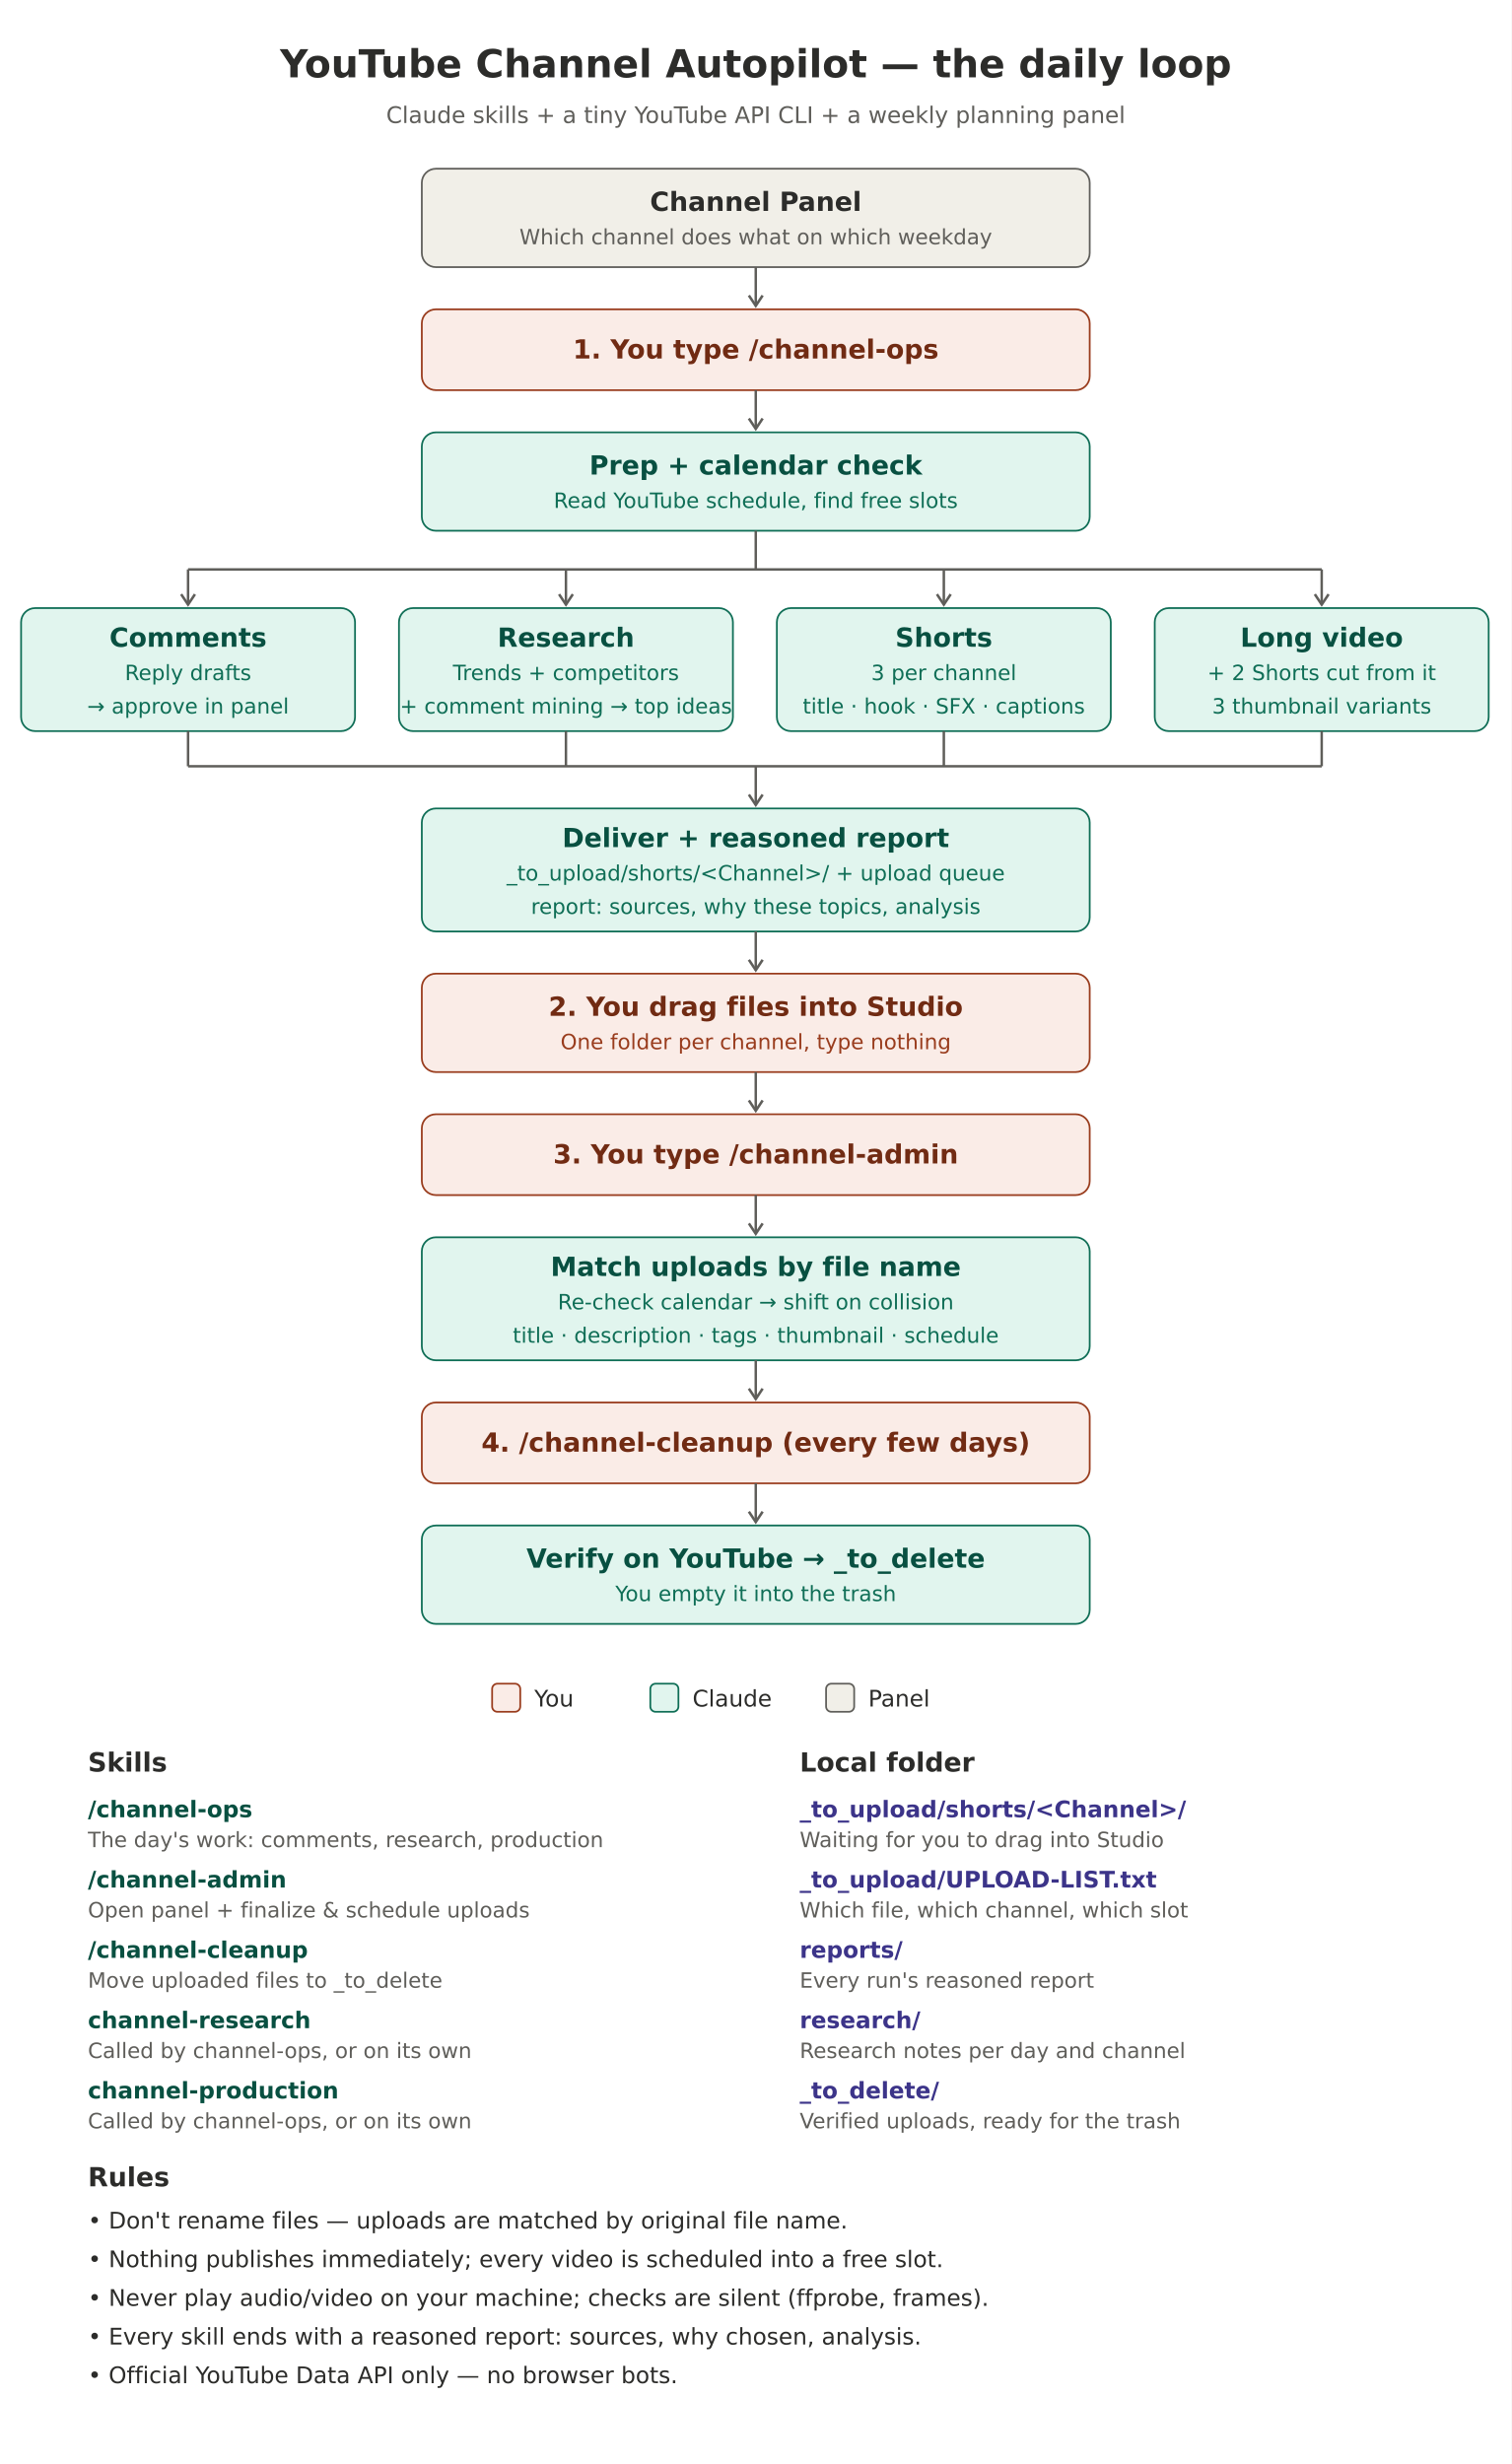
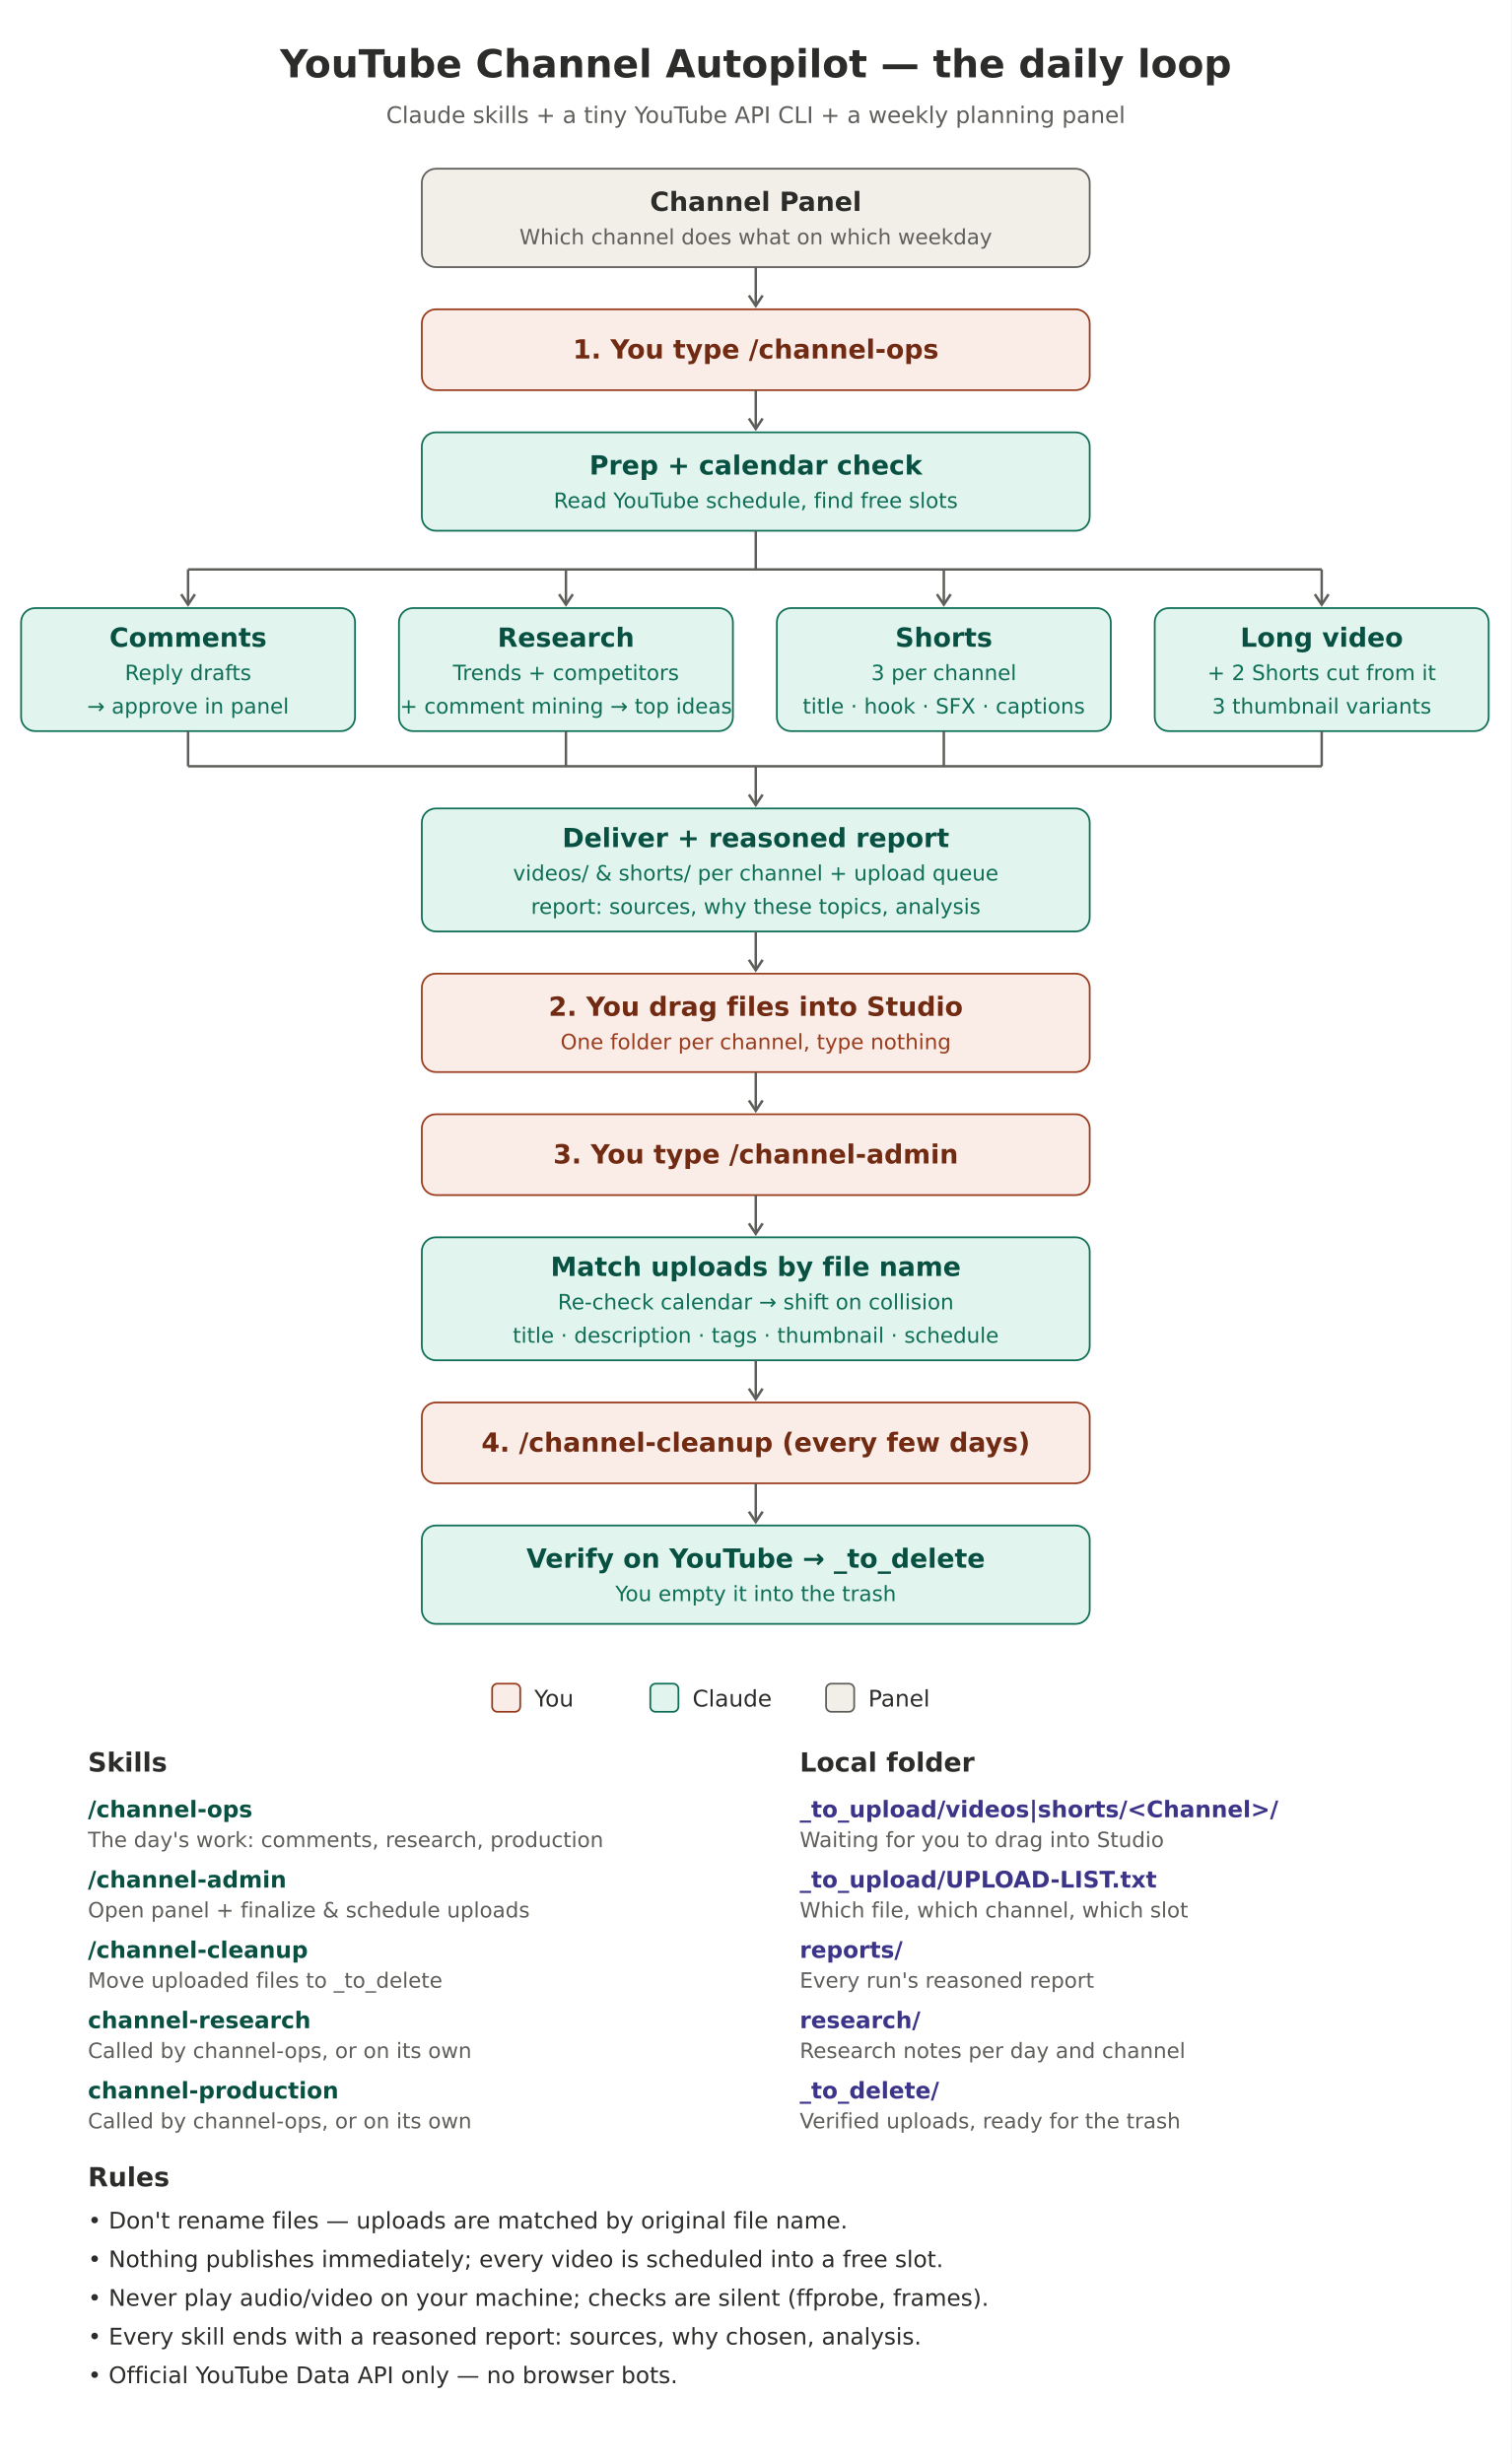
<svg xmlns="http://www.w3.org/2000/svg" width="860" height="1402" viewBox="0 0 860 1402">
  <defs>
    <marker id="a" viewBox="0 0 10 10" refX="8" refY="5" markerWidth="7" markerHeight="7" orient="auto">
      <path d="M2 1L8 5L2 9" fill="none" stroke="#5F5E5A" stroke-width="1.5" />
    </marker>
  </defs>
  <rect width="860" height="1402" fill="#FFFFFF" />
  <text x="430" y="44" font-family="DejaVu Sans, Helvetica, Arial, sans-serif" font-size="22" font-weight="bold" fill="#2C2C2A" text-anchor="middle">YouTube Channel Autopilot — the daily loop</text>
  <text x="430" y="70" font-family="DejaVu Sans, Helvetica, Arial, sans-serif" font-size="13" font-weight="normal" fill="#5F5E5A" text-anchor="middle">Claude skills + a tiny YouTube API CLI + a weekly planning panel</text>
  <rect x="240.0" y="96" width="380" height="56" rx="8" fill="#F1EFE8" stroke="#5F5E5A" stroke-width="1" />
  <text x="430.0" y="120.0" font-family="DejaVu Sans, Helvetica, Arial, sans-serif" font-size="15" font-weight="bold" fill="#2C2C2A" text-anchor="middle">Channel Panel</text>
  <text x="430.0" y="139.0" font-family="DejaVu Sans, Helvetica, Arial, sans-serif" font-size="12" fill="#5F5E5A" text-anchor="middle">Which channel does what on which weekday</text>
  <line x1="430" y1="152" x2="430" y2="174" stroke="#5F5E5A" stroke-width="1.4" marker-end="url(#a)" />
  <rect x="240.0" y="176" width="380" height="46" rx="8" fill="#FAECE7" stroke="#993C1D" stroke-width="1" />
  <text x="430.0" y="204.0" font-family="DejaVu Sans, Helvetica, Arial, sans-serif" font-size="15" font-weight="bold" fill="#712B13" text-anchor="middle">1. You type /channel-ops</text>
  <line x1="430" y1="222" x2="430" y2="244" stroke="#5F5E5A" stroke-width="1.4" marker-end="url(#a)" />
  <rect x="240.0" y="246" width="380" height="56" rx="8" fill="#E1F5EE" stroke="#0F6E56" stroke-width="1" />
  <text x="430.0" y="270.0" font-family="DejaVu Sans, Helvetica, Arial, sans-serif" font-size="15" font-weight="bold" fill="#085041" text-anchor="middle">Prep + calendar check</text>
  <text x="430.0" y="289.0" font-family="DejaVu Sans, Helvetica, Arial, sans-serif" font-size="12" fill="#0F6E56" text-anchor="middle">Read YouTube schedule, find free slots</text>
  <path d="M430 302 L430 324" fill="none" stroke="#5F5E5A" stroke-width="1.4" />
  <path d="M107 324 L752 324" fill="none" stroke="#5F5E5A" stroke-width="1.4" />
  <line x1="107" y1="324" x2="107" y2="344" stroke="#5F5E5A" stroke-width="1.4" marker-end="url(#a)" />
  <line x1="322" y1="324" x2="322" y2="344" stroke="#5F5E5A" stroke-width="1.4" marker-end="url(#a)" />
  <line x1="537" y1="324" x2="537" y2="344" stroke="#5F5E5A" stroke-width="1.4" marker-end="url(#a)" />
  <line x1="752" y1="324" x2="752" y2="344" stroke="#5F5E5A" stroke-width="1.4" marker-end="url(#a)" />
  <rect x="12.0" y="346" width="190" height="70" rx="8" fill="#E1F5EE" stroke="#0F6E56" stroke-width="1" />
  <text x="107.0" y="368.0" font-family="DejaVu Sans, Helvetica, Arial, sans-serif" font-size="15" font-weight="bold" fill="#085041" text-anchor="middle">Comments</text>
  <text x="107.0" y="387.0" font-family="DejaVu Sans, Helvetica, Arial, sans-serif" font-size="12" fill="#0F6E56" text-anchor="middle">Reply drafts</text>
  <text x="107.0" y="406.0" font-family="DejaVu Sans, Helvetica, Arial, sans-serif" font-size="12" fill="#0F6E56" text-anchor="middle">→ approve in panel</text>
  <rect x="227.0" y="346" width="190" height="70" rx="8" fill="#E1F5EE" stroke="#0F6E56" stroke-width="1" />
  <text x="322.0" y="368.0" font-family="DejaVu Sans, Helvetica, Arial, sans-serif" font-size="15" font-weight="bold" fill="#085041" text-anchor="middle">Research</text>
  <text x="322.0" y="387.0" font-family="DejaVu Sans, Helvetica, Arial, sans-serif" font-size="12" fill="#0F6E56" text-anchor="middle">Trends + competitors</text>
  <text x="322.0" y="406.0" font-family="DejaVu Sans, Helvetica, Arial, sans-serif" font-size="12" fill="#0F6E56" text-anchor="middle">+ comment mining → top ideas</text>
  <rect x="442.0" y="346" width="190" height="70" rx="8" fill="#E1F5EE" stroke="#0F6E56" stroke-width="1" />
  <text x="537.0" y="368.0" font-family="DejaVu Sans, Helvetica, Arial, sans-serif" font-size="15" font-weight="bold" fill="#085041" text-anchor="middle">Shorts</text>
  <text x="537.0" y="387.0" font-family="DejaVu Sans, Helvetica, Arial, sans-serif" font-size="12" fill="#0F6E56" text-anchor="middle">3 per channel</text>
  <text x="537.0" y="406.0" font-family="DejaVu Sans, Helvetica, Arial, sans-serif" font-size="12" fill="#0F6E56" text-anchor="middle">title · hook · SFX · captions</text>
  <rect x="657.0" y="346" width="190" height="70" rx="8" fill="#E1F5EE" stroke="#0F6E56" stroke-width="1" />
  <text x="752.0" y="368.0" font-family="DejaVu Sans, Helvetica, Arial, sans-serif" font-size="15" font-weight="bold" fill="#085041" text-anchor="middle">Long video</text>
  <text x="752.0" y="387.0" font-family="DejaVu Sans, Helvetica, Arial, sans-serif" font-size="12" fill="#0F6E56" text-anchor="middle">+ 2 Shorts cut from it</text>
  <text x="752.0" y="406.0" font-family="DejaVu Sans, Helvetica, Arial, sans-serif" font-size="12" fill="#0F6E56" text-anchor="middle">3 thumbnail variants</text>
  <path d="M107 416 L107 436 M322 416 L322 436 M537 416 L537 436 M752 416 L752 436 M107 436 L752 436" fill="none" stroke="#5F5E5A" stroke-width="1.4" />
  <line x1="430" y1="436" x2="430" y2="458" stroke="#5F5E5A" stroke-width="1.4" marker-end="url(#a)" />
  <rect x="240.0" y="460" width="380" height="70" rx="8" fill="#E1F5EE" stroke="#0F6E56" stroke-width="1" />
  <text x="430.0" y="482.0" font-family="DejaVu Sans, Helvetica, Arial, sans-serif" font-size="15" font-weight="bold" fill="#085041" text-anchor="middle">Deliver + reasoned report</text>
-   <text x="430.0" y="501.0" font-family="DejaVu Sans, Helvetica, Arial, sans-serif" font-size="12" fill="#0F6E56" text-anchor="middle">_to_upload/shorts/&lt;Channel&gt;/ + upload queue</text>
+   <text x="430.0" y="501.0" font-family="DejaVu Sans, Helvetica, Arial, sans-serif" font-size="12" fill="#0F6E56" text-anchor="middle">videos/ &amp; shorts/ per channel + upload queue</text>
  <text x="430.0" y="520.0" font-family="DejaVu Sans, Helvetica, Arial, sans-serif" font-size="12" fill="#0F6E56" text-anchor="middle">report: sources, why these topics, analysis</text>
  <line x1="430" y1="530" x2="430" y2="552" stroke="#5F5E5A" stroke-width="1.4" marker-end="url(#a)" />
  <rect x="240.0" y="554" width="380" height="56" rx="8" fill="#FAECE7" stroke="#993C1D" stroke-width="1" />
  <text x="430.0" y="578.0" font-family="DejaVu Sans, Helvetica, Arial, sans-serif" font-size="15" font-weight="bold" fill="#712B13" text-anchor="middle">2. You drag files into Studio</text>
  <text x="430.0" y="597.0" font-family="DejaVu Sans, Helvetica, Arial, sans-serif" font-size="12" fill="#993C1D" text-anchor="middle">One folder per channel, type nothing</text>
  <line x1="430" y1="610" x2="430" y2="632" stroke="#5F5E5A" stroke-width="1.4" marker-end="url(#a)" />
  <rect x="240.0" y="634" width="380" height="46" rx="8" fill="#FAECE7" stroke="#993C1D" stroke-width="1" />
  <text x="430.0" y="662.0" font-family="DejaVu Sans, Helvetica, Arial, sans-serif" font-size="15" font-weight="bold" fill="#712B13" text-anchor="middle">3. You type /channel-admin</text>
  <line x1="430" y1="680" x2="430" y2="702" stroke="#5F5E5A" stroke-width="1.4" marker-end="url(#a)" />
  <rect x="240.0" y="704" width="380" height="70" rx="8" fill="#E1F5EE" stroke="#0F6E56" stroke-width="1" />
  <text x="430.0" y="726.0" font-family="DejaVu Sans, Helvetica, Arial, sans-serif" font-size="15" font-weight="bold" fill="#085041" text-anchor="middle">Match uploads by file name</text>
  <text x="430.0" y="745.0" font-family="DejaVu Sans, Helvetica, Arial, sans-serif" font-size="12" fill="#0F6E56" text-anchor="middle">Re-check calendar → shift on collision</text>
  <text x="430.0" y="764.0" font-family="DejaVu Sans, Helvetica, Arial, sans-serif" font-size="12" fill="#0F6E56" text-anchor="middle">title · description · tags · thumbnail · schedule</text>
  <line x1="430" y1="774" x2="430" y2="796" stroke="#5F5E5A" stroke-width="1.4" marker-end="url(#a)" />
  <rect x="240.0" y="798" width="380" height="46" rx="8" fill="#FAECE7" stroke="#993C1D" stroke-width="1" />
  <text x="430.0" y="826.0" font-family="DejaVu Sans, Helvetica, Arial, sans-serif" font-size="15" font-weight="bold" fill="#712B13" text-anchor="middle">4. /channel-cleanup (every few days)</text>
  <line x1="430" y1="844" x2="430" y2="866" stroke="#5F5E5A" stroke-width="1.4" marker-end="url(#a)" />
  <rect x="240.0" y="868" width="380" height="56" rx="8" fill="#E1F5EE" stroke="#0F6E56" stroke-width="1" />
  <text x="430.0" y="892.0" font-family="DejaVu Sans, Helvetica, Arial, sans-serif" font-size="15" font-weight="bold" fill="#085041" text-anchor="middle">Verify on YouTube → _to_delete</text>
  <text x="430.0" y="911.0" font-family="DejaVu Sans, Helvetica, Arial, sans-serif" font-size="12" fill="#0F6E56" text-anchor="middle">You empty it into the trash</text>
  <rect x="280" y="958" width="16" height="16" rx="3" fill="#FAECE7" stroke="#993C1D" />
  <text x="304" y="971" font-family="DejaVu Sans, Helvetica, Arial, sans-serif" font-size="13" font-weight="normal" fill="#2C2C2A" text-anchor="start">You</text>
  <rect x="370" y="958" width="16" height="16" rx="3" fill="#E1F5EE" stroke="#0F6E56" />
  <text x="394" y="971" font-family="DejaVu Sans, Helvetica, Arial, sans-serif" font-size="13" font-weight="normal" fill="#2C2C2A" text-anchor="start">Claude</text>
  <rect x="470" y="958" width="16" height="16" rx="3" fill="#F1EFE8" stroke="#5F5E5A" />
  <text x="494" y="971" font-family="DejaVu Sans, Helvetica, Arial, sans-serif" font-size="13" font-weight="normal" fill="#2C2C2A" text-anchor="start">Panel</text>
  <text x="50" y="1008" font-family="DejaVu Sans, Helvetica, Arial, sans-serif" font-size="15" font-weight="bold" fill="#2C2C2A" text-anchor="start">Skills</text>
  <text x="455" y="1008" font-family="DejaVu Sans, Helvetica, Arial, sans-serif" font-size="15" font-weight="bold" fill="#2C2C2A" text-anchor="start">Local folder</text>
  <text x="50" y="1034" font-family="DejaVu Sans, Helvetica, Arial, sans-serif" font-size="13" font-weight="bold" fill="#085041" text-anchor="start">/channel-ops</text>
  <text x="50" y="1051" font-family="DejaVu Sans, Helvetica, Arial, sans-serif" font-size="12" font-weight="normal" fill="#5F5E5A" text-anchor="start">The day's work: comments, research, production</text>
  <text x="50" y="1074" font-family="DejaVu Sans, Helvetica, Arial, sans-serif" font-size="13" font-weight="bold" fill="#085041" text-anchor="start">/channel-admin</text>
  <text x="50" y="1091" font-family="DejaVu Sans, Helvetica, Arial, sans-serif" font-size="12" font-weight="normal" fill="#5F5E5A" text-anchor="start">Open panel + finalize &amp; schedule uploads</text>
  <text x="50" y="1114" font-family="DejaVu Sans, Helvetica, Arial, sans-serif" font-size="13" font-weight="bold" fill="#085041" text-anchor="start">/channel-cleanup</text>
  <text x="50" y="1131" font-family="DejaVu Sans, Helvetica, Arial, sans-serif" font-size="12" font-weight="normal" fill="#5F5E5A" text-anchor="start">Move uploaded files to _to_delete</text>
  <text x="50" y="1154" font-family="DejaVu Sans, Helvetica, Arial, sans-serif" font-size="13" font-weight="bold" fill="#085041" text-anchor="start">channel-research</text>
  <text x="50" y="1171" font-family="DejaVu Sans, Helvetica, Arial, sans-serif" font-size="12" font-weight="normal" fill="#5F5E5A" text-anchor="start">Called by channel-ops, or on its own</text>
  <text x="50" y="1194" font-family="DejaVu Sans, Helvetica, Arial, sans-serif" font-size="13" font-weight="bold" fill="#085041" text-anchor="start">channel-production</text>
  <text x="50" y="1211" font-family="DejaVu Sans, Helvetica, Arial, sans-serif" font-size="12" font-weight="normal" fill="#5F5E5A" text-anchor="start">Called by channel-ops, or on its own</text>
-   <text x="455" y="1034" font-family="DejaVu Sans, Helvetica, Arial, sans-serif" font-size="13" font-weight="bold" fill="#3C3489" text-anchor="start">_to_upload/shorts/&lt;Channel&gt;/</text>
+   <text x="455" y="1034" font-family="DejaVu Sans, Helvetica, Arial, sans-serif" font-size="13" font-weight="bold" fill="#3C3489" text-anchor="start">_to_upload/videos|shorts/&lt;Channel&gt;/</text>
  <text x="455" y="1051" font-family="DejaVu Sans, Helvetica, Arial, sans-serif" font-size="12" font-weight="normal" fill="#5F5E5A" text-anchor="start">Waiting for you to drag into Studio</text>
  <text x="455" y="1074" font-family="DejaVu Sans, Helvetica, Arial, sans-serif" font-size="13" font-weight="bold" fill="#3C3489" text-anchor="start">_to_upload/UPLOAD-LIST.txt</text>
  <text x="455" y="1091" font-family="DejaVu Sans, Helvetica, Arial, sans-serif" font-size="12" font-weight="normal" fill="#5F5E5A" text-anchor="start">Which file, which channel, which slot</text>
  <text x="455" y="1114" font-family="DejaVu Sans, Helvetica, Arial, sans-serif" font-size="13" font-weight="bold" fill="#3C3489" text-anchor="start">reports/</text>
  <text x="455" y="1131" font-family="DejaVu Sans, Helvetica, Arial, sans-serif" font-size="12" font-weight="normal" fill="#5F5E5A" text-anchor="start">Every run's reasoned report</text>
  <text x="455" y="1154" font-family="DejaVu Sans, Helvetica, Arial, sans-serif" font-size="13" font-weight="bold" fill="#3C3489" text-anchor="start">research/</text>
  <text x="455" y="1171" font-family="DejaVu Sans, Helvetica, Arial, sans-serif" font-size="12" font-weight="normal" fill="#5F5E5A" text-anchor="start">Research notes per day and channel</text>
  <text x="455" y="1194" font-family="DejaVu Sans, Helvetica, Arial, sans-serif" font-size="13" font-weight="bold" fill="#3C3489" text-anchor="start">_to_delete/</text>
  <text x="455" y="1211" font-family="DejaVu Sans, Helvetica, Arial, sans-serif" font-size="12" font-weight="normal" fill="#5F5E5A" text-anchor="start">Verified uploads, ready for the trash</text>
  <text x="50" y="1244" font-family="DejaVu Sans, Helvetica, Arial, sans-serif" font-size="15" font-weight="bold" fill="#2C2C2A" text-anchor="start">Rules</text>
  <text x="50" y="1268" font-family="DejaVu Sans, Helvetica, Arial, sans-serif" font-size="13" font-weight="normal" fill="#2C2C2A" text-anchor="start">• Don't rename files — uploads are matched by original file name.</text>
  <text x="50" y="1290" font-family="DejaVu Sans, Helvetica, Arial, sans-serif" font-size="13" font-weight="normal" fill="#2C2C2A" text-anchor="start">• Nothing publishes immediately; every video is scheduled into a free slot.</text>
  <text x="50" y="1312" font-family="DejaVu Sans, Helvetica, Arial, sans-serif" font-size="13" font-weight="normal" fill="#2C2C2A" text-anchor="start">• Never play audio/video on your machine; checks are silent (ffprobe, frames).</text>
  <text x="50" y="1334" font-family="DejaVu Sans, Helvetica, Arial, sans-serif" font-size="13" font-weight="normal" fill="#2C2C2A" text-anchor="start">• Every skill ends with a reasoned report: sources, why chosen, analysis.</text>
  <text x="50" y="1356" font-family="DejaVu Sans, Helvetica, Arial, sans-serif" font-size="13" font-weight="normal" fill="#2C2C2A" text-anchor="start">• Official YouTube Data API only — no browser bots.</text>
</svg>
